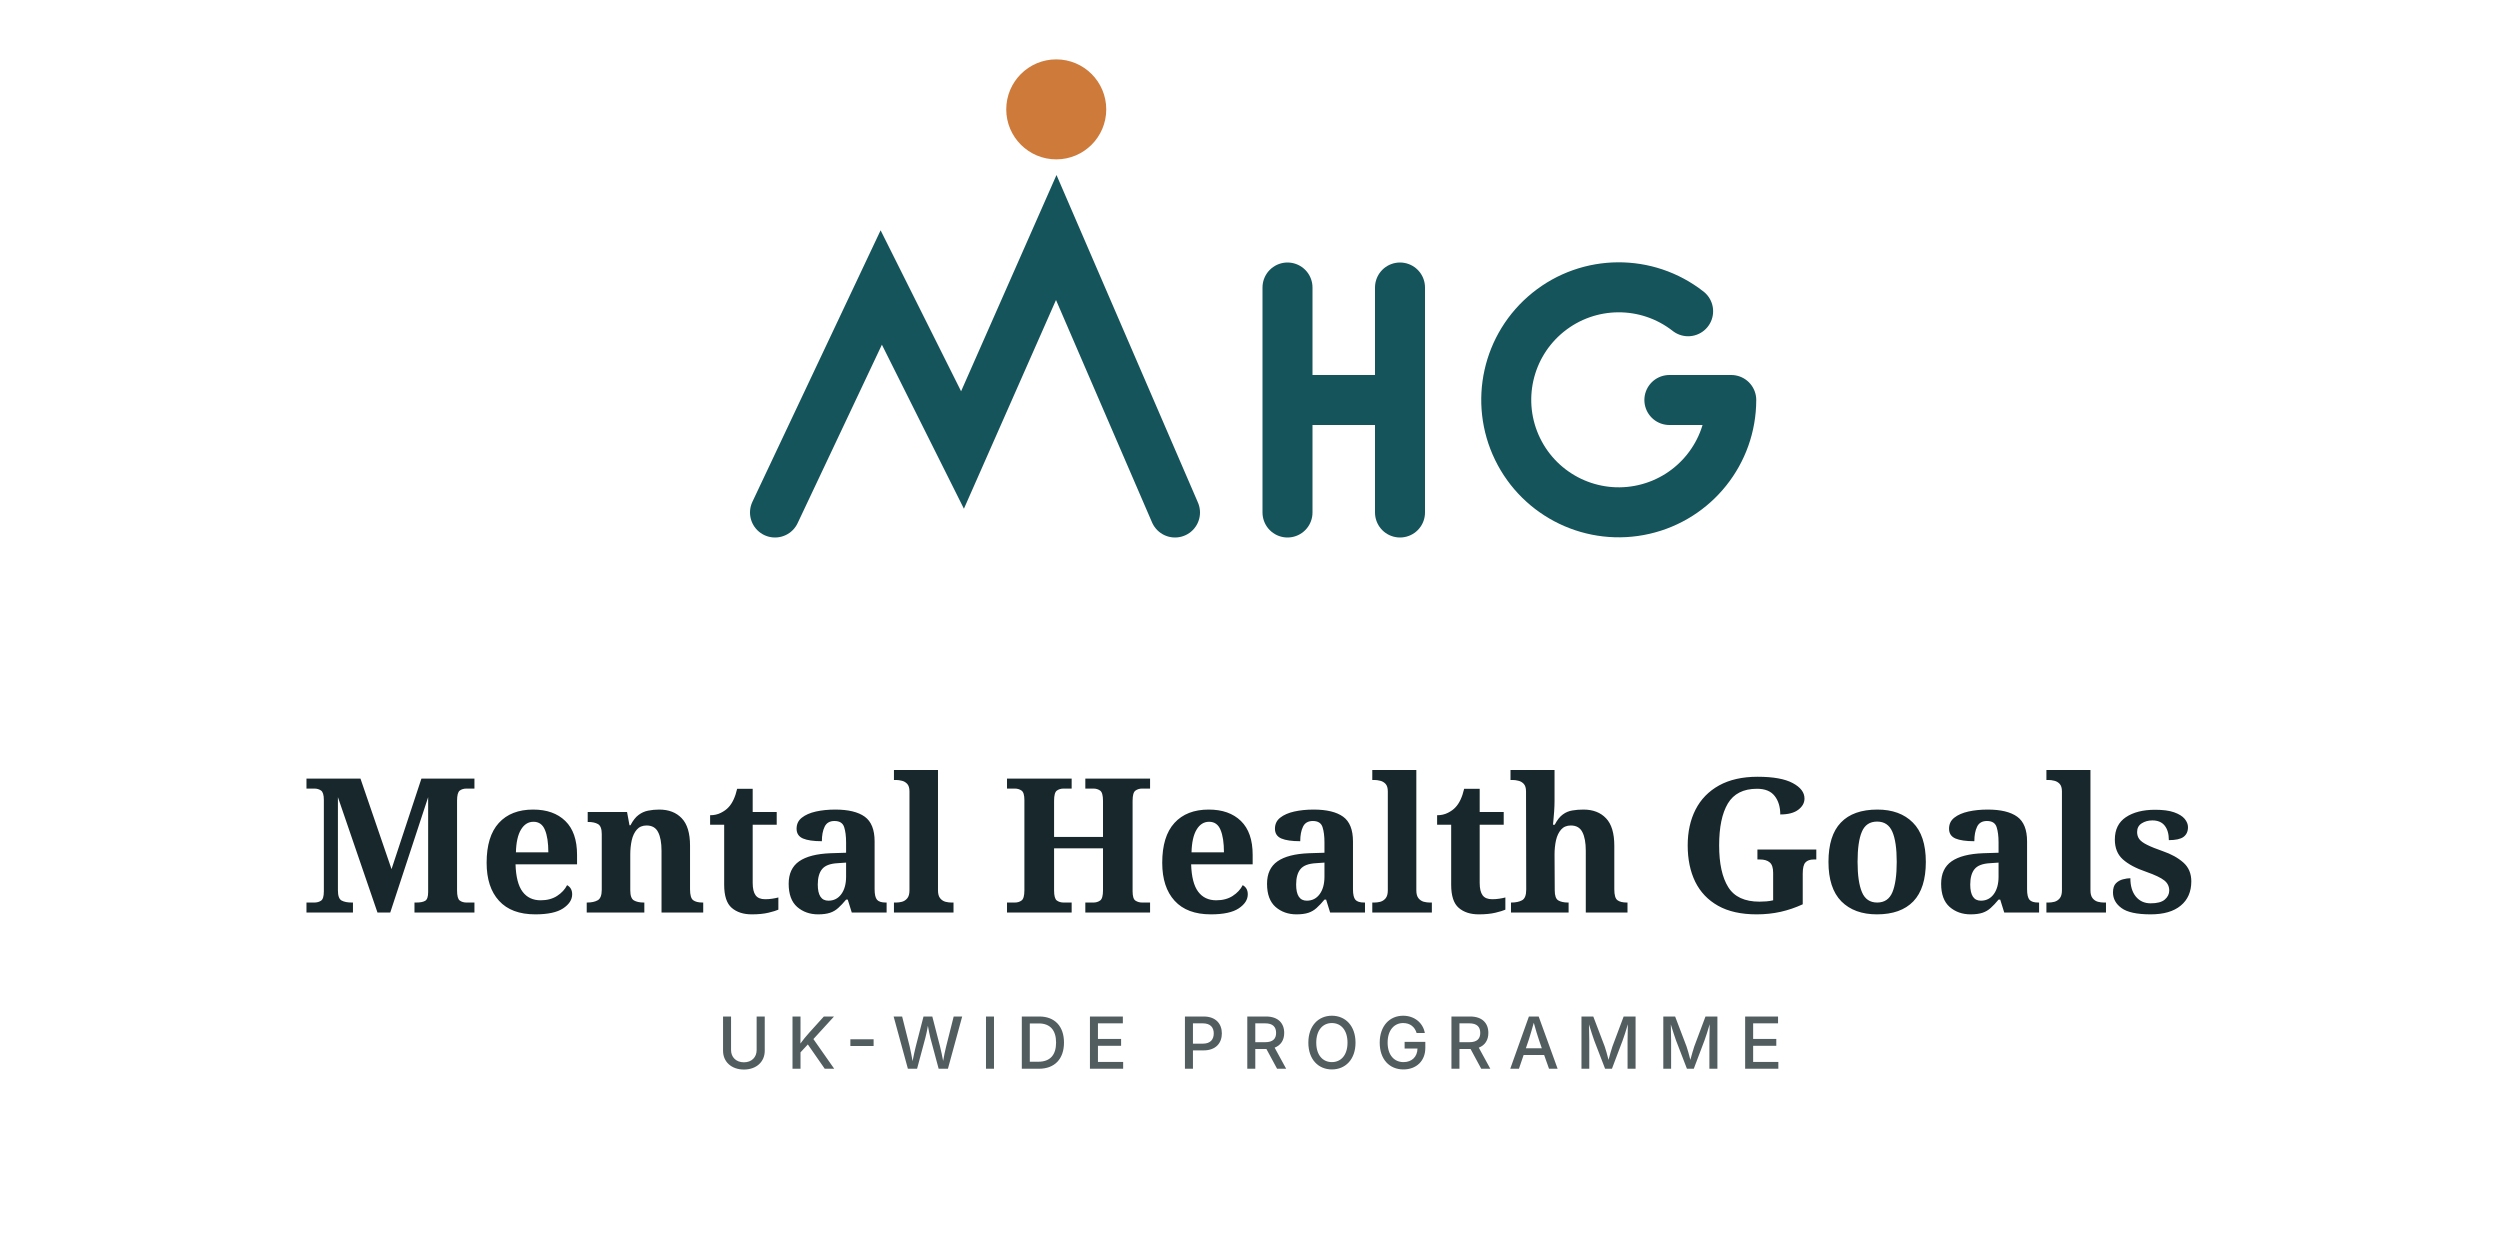
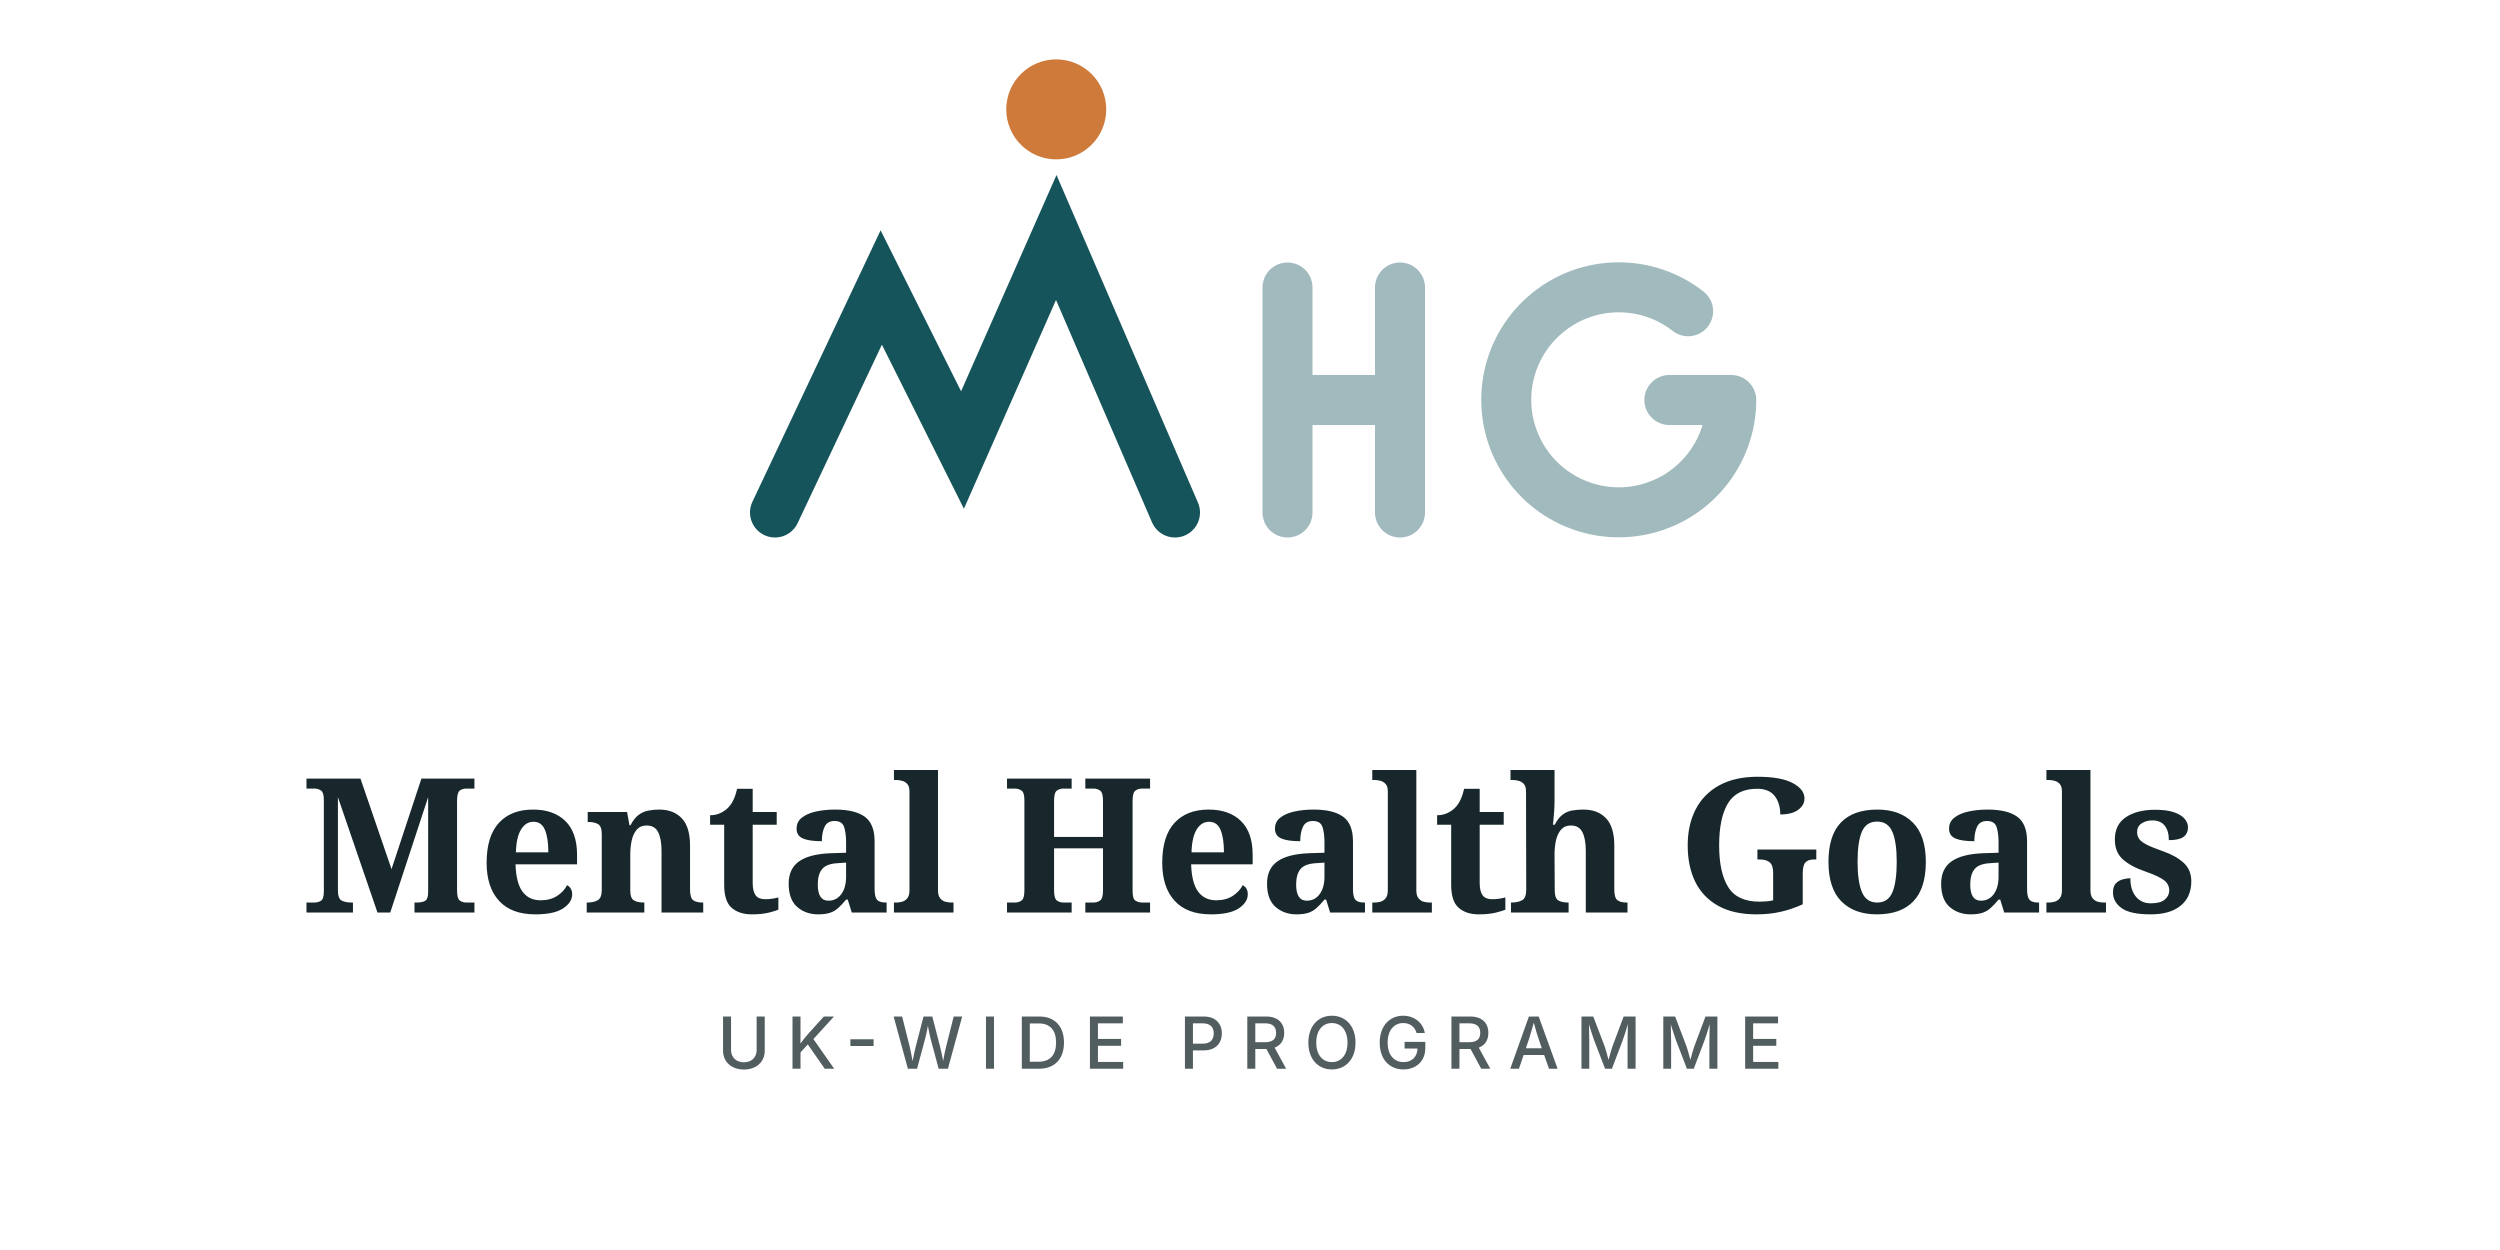
<svg xmlns="http://www.w3.org/2000/svg" width="400" height="200" viewBox="0 0 400 200" role="img" aria-label="Mental Health Goals — UK-wide Programme">
  <g transform="translate(108 0)">
    <path d="M 16 82 L 33 46 L 46 72 L 61 38 L 80 82" fill="none" stroke="#15545B" stroke-width="8" stroke-linecap="round" stroke-linejoin="miter" />
    <circle cx="61" cy="17.5" r="8" fill="#CE7A3B" />
-     <path d="M 98 82 L 98 46 M 98 64 L 116 64 M 116 46 L 116 82" fill="none" stroke="#15545B" stroke-width="8" stroke-linecap="round" stroke-linejoin="round" />
-     <path d="M 162.1 49.8 A 18 18 0 1 0 169 64 L 159.1 64" fill="none" stroke="#15545B" stroke-width="8" stroke-linecap="round" stroke-linejoin="round" />
+     <path d="M 98 82 L 98 46 M 98 64 L 116 64 M 116 46 L 116 82" fill="none" stroke="#15545B" stroke-width="8" stroke-linecap="round" stroke-linejoin="round" stroke-opacity="0.4" />
+     <path d="M 162.1 49.8 A 18 18 0 1 0 169 64 L 159.1 64" fill="none" stroke="#15545B" stroke-width="8" stroke-linecap="round" stroke-linejoin="round" stroke-opacity="0.4" />
  </g>
  <text x="200" y="146" text-anchor="middle" font-family="Fraunces, 'Iowan Old Style', 'Palatino Nova', Georgia, serif" font-size="30" font-weight="600" letter-spacing="-0.3" fill="#18272B">Mental Health Goals</text>
  <text x="200" y="171" text-anchor="middle" font-family="Inter, 'Helvetica Neue', Helvetica, Arial, sans-serif" font-size="11.5" font-weight="500" letter-spacing="2.6" fill="#18272B" opacity="0.75">UK-WIDE PROGRAMME</text>
</svg>
